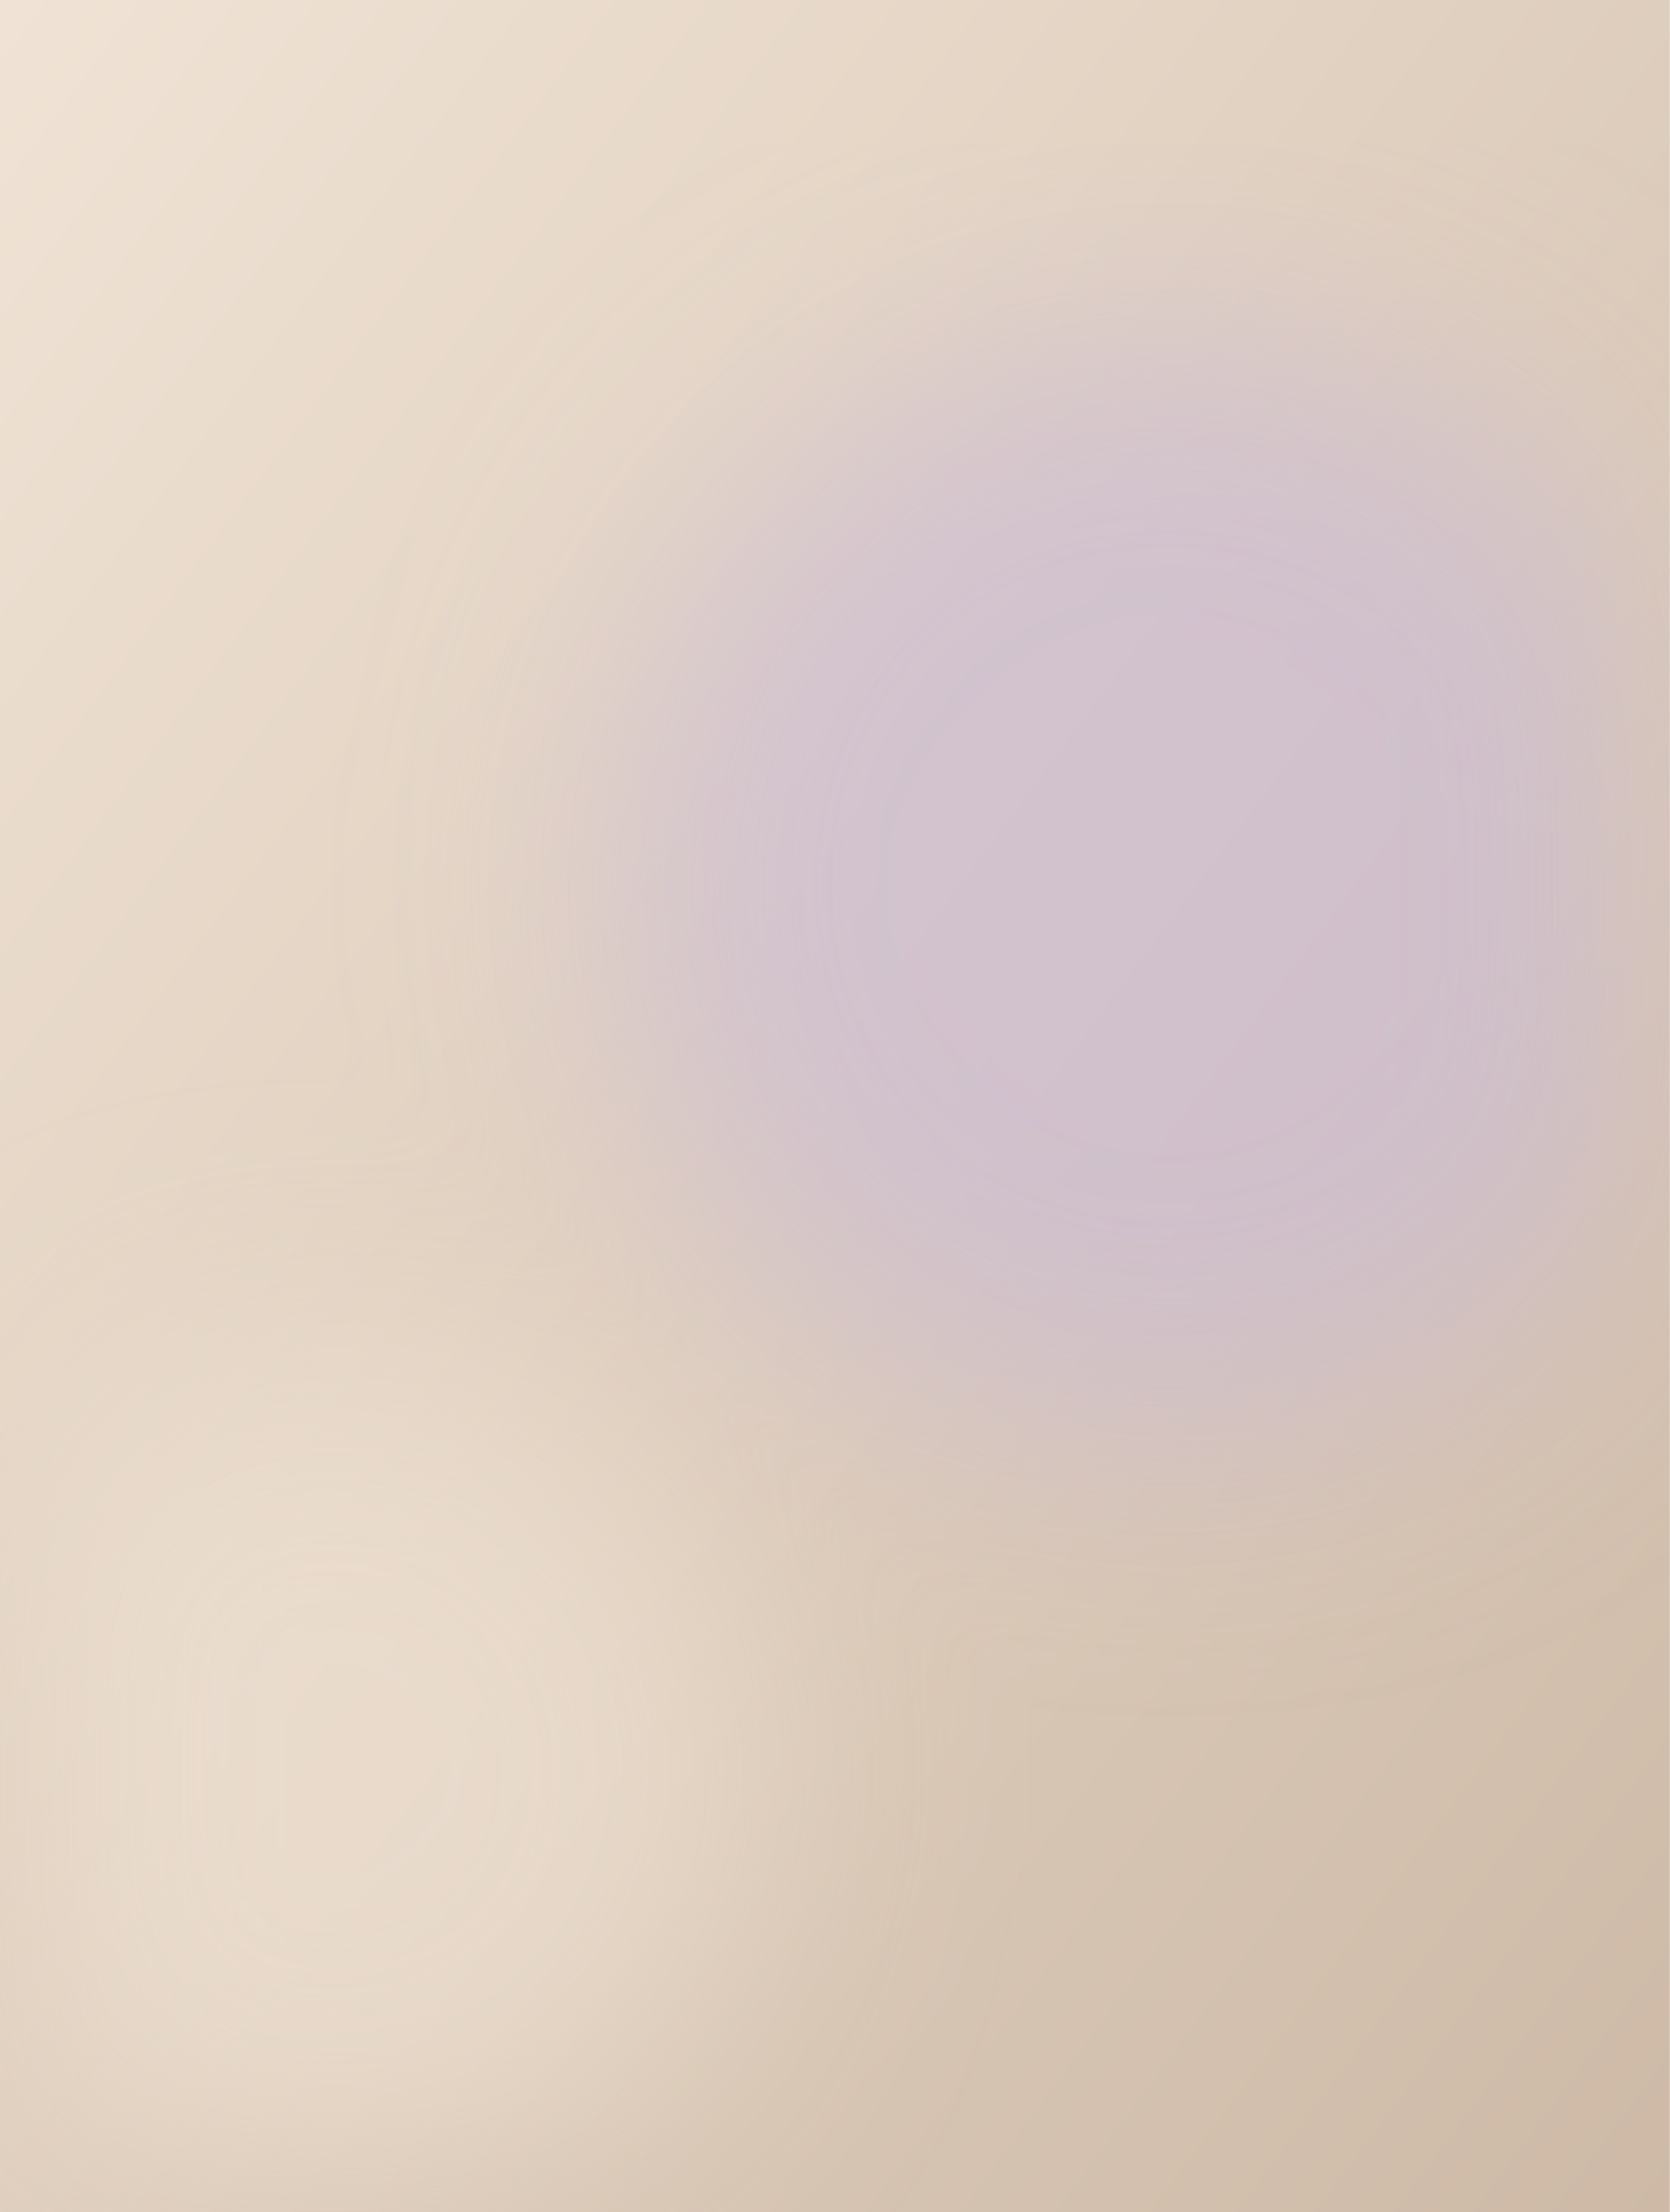
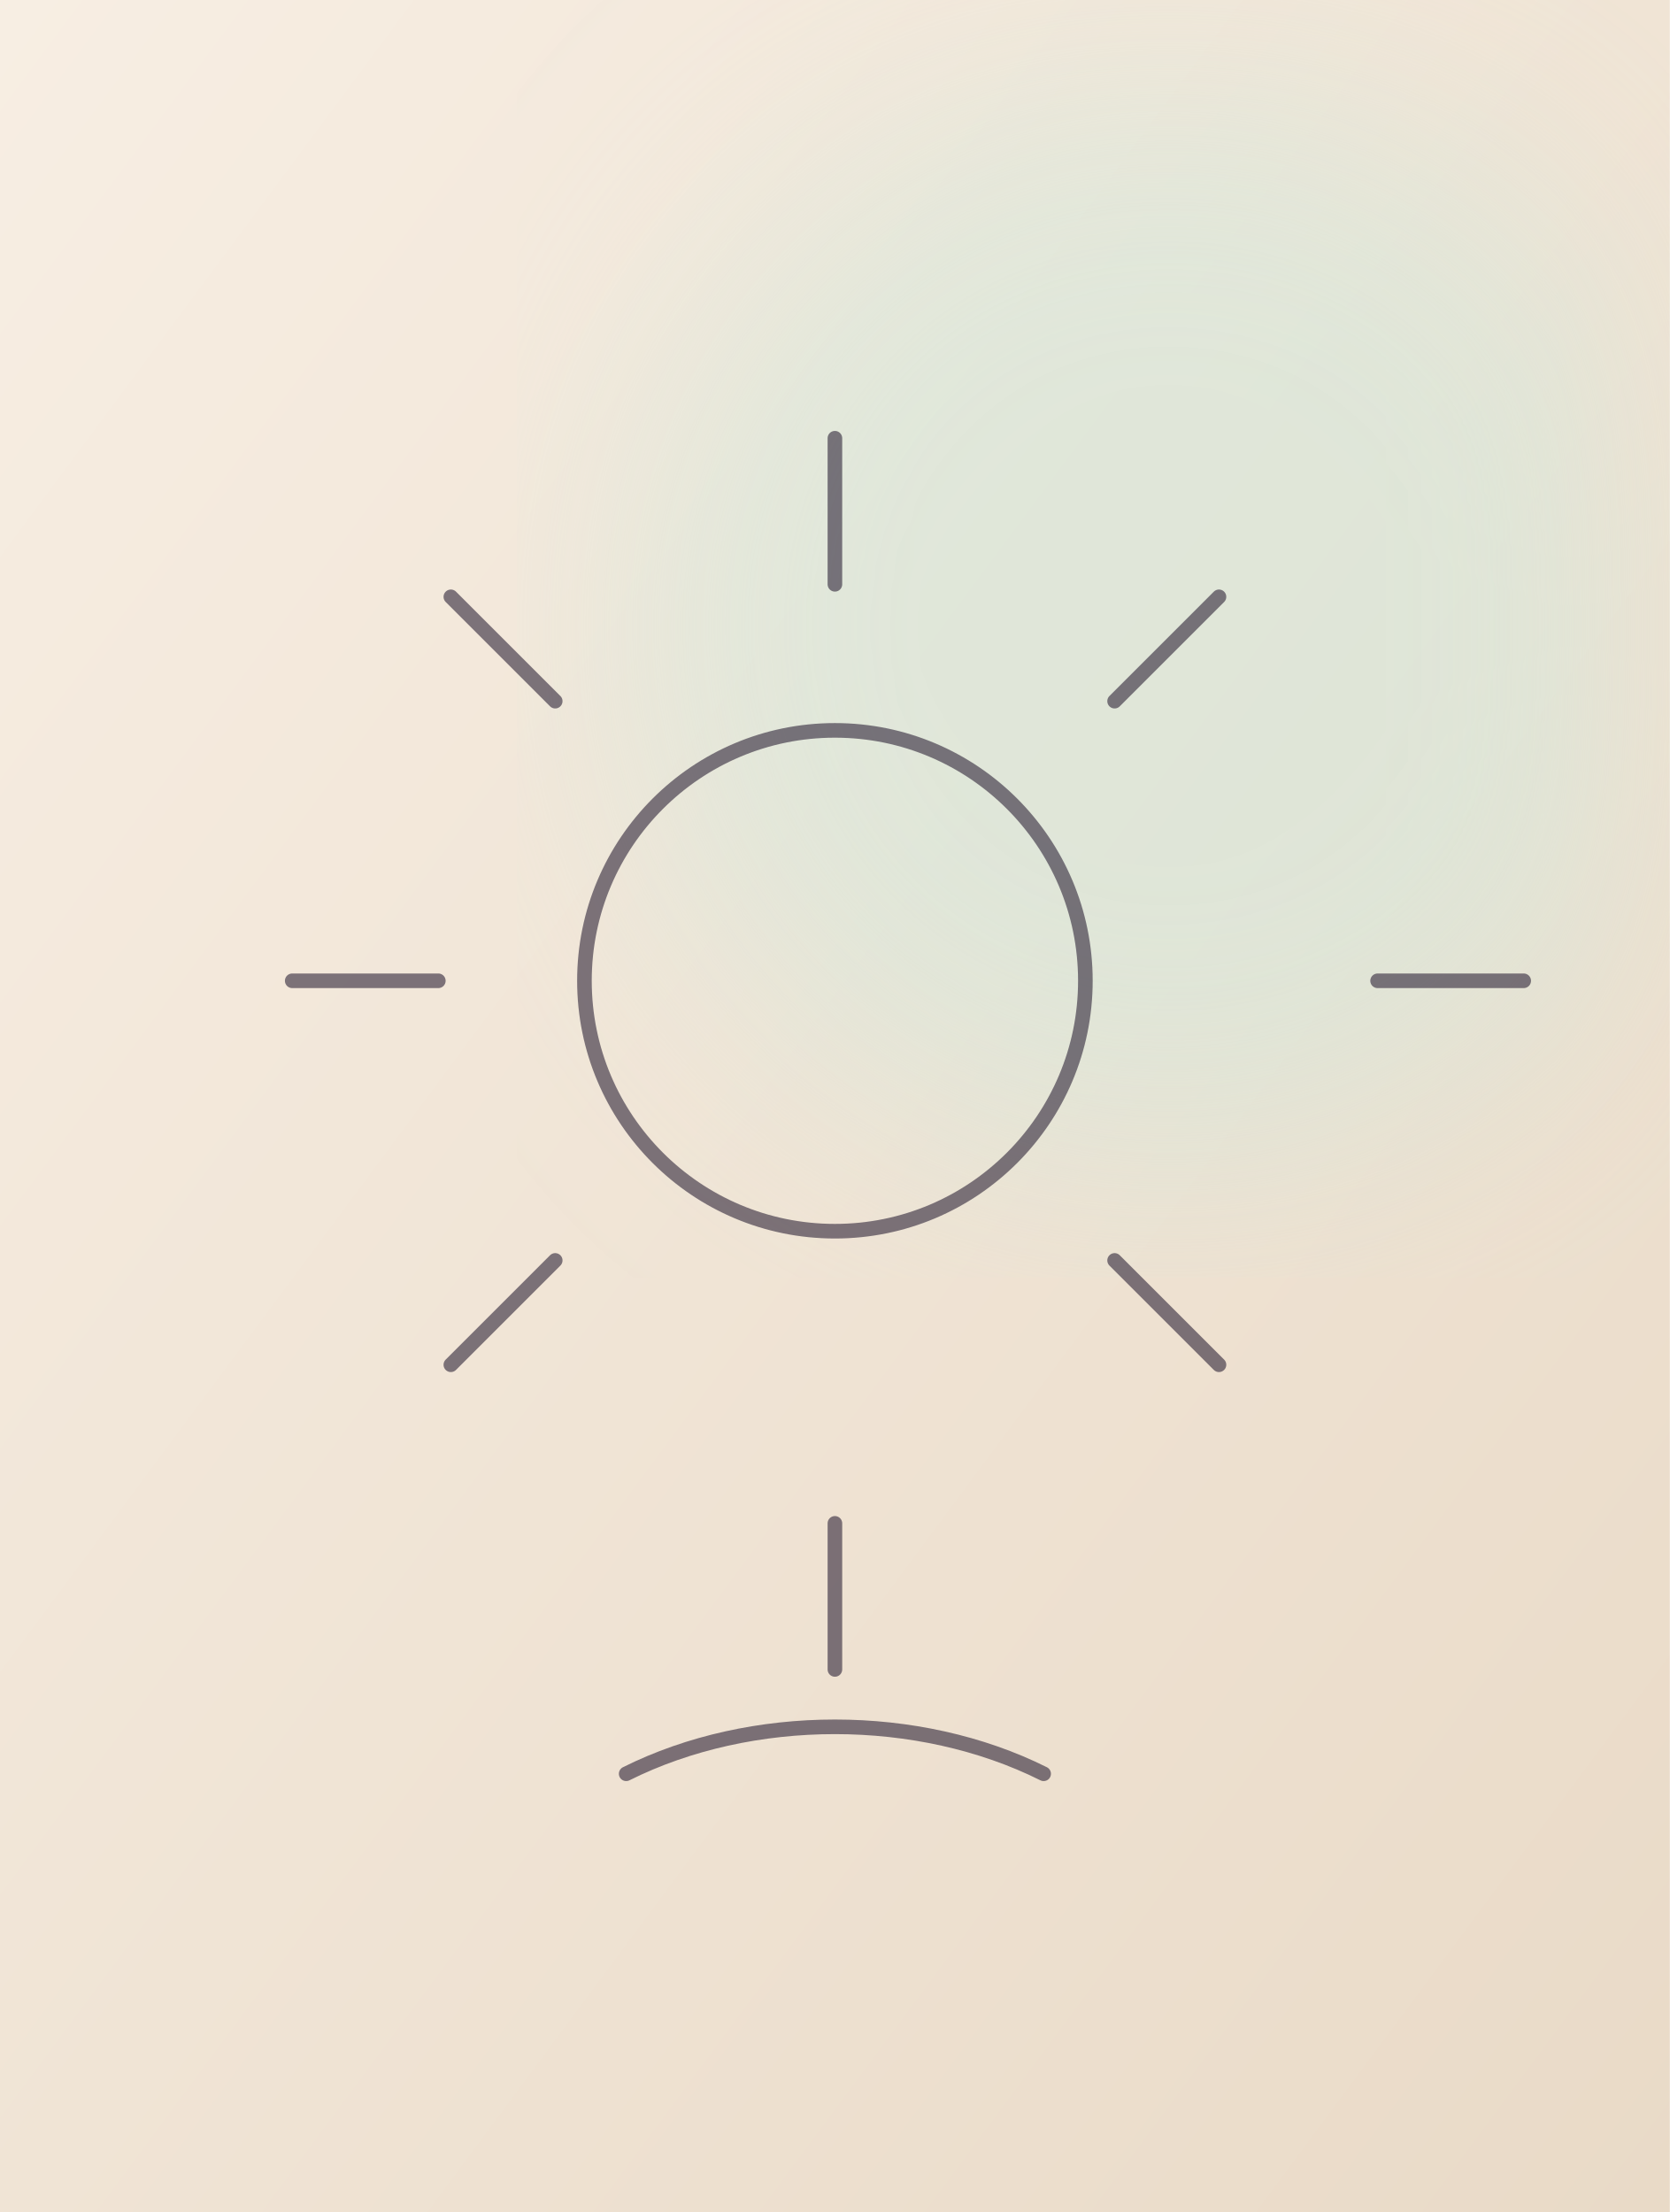
- <svg xmlns="http://www.w3.org/2000/svg" viewBox="0 0 800 1060" width="800" height="1060" role="img" aria-label="">
+ <svg xmlns="http://www.w3.org/2000/svg" viewBox="0 0 800 1060" width="800" height="1060" role="img">
  <defs>
-     <linearGradient id="g" x1="0" y1="0" x2="1" y2="1">
-       <stop offset="0" stop-color="#F0E3D5" />
-       <stop offset="1" stop-color="#CDB9A6" />
+     <linearGradient id="bg" x1="0" y1="0" x2="1" y2="1">
+       <stop offset="0" stop-color="#F7EEE3" />
+       <stop offset="1" stop-color="#E9DAC7" />
    </linearGradient>
-     <filter id="s">
+     <filter id="blur">
      <feGaussianBlur stdDeviation="57" />
    </filter>
  </defs>
-   <rect width="800" height="1060" fill="url(#g)" />
-   <g filter="url(#s)" opacity=".6">
-     <circle cx="560" cy="424" r="266" fill="#C9BAD8" />
-     <circle cx="160" cy="848" r="200" fill="#F0E3D5" />
+   <rect width="800" height="1060" fill="url(#bg)" />
+   <g filter="url(#blur)" opacity=".5">
+     <circle cx="560" cy="300" r="260" fill="#CFE8DC" />
+   </g>
+   <g stroke="#2E2338" stroke-opacity=".6" stroke-width="7" fill="none" stroke-linecap="round" stroke-linejoin="round">
+     <circle cx="400" cy="470" r="120" />
+     <path d="M400 280v-70M400 730v70M210 470h-70M660 470h70M266 336l-50-50M534 604l50 50M534 336l50-50M266 604l-50 50" />
+     <path d="M300 850c60-30 140-30 200 0" />
  </g>
</svg>
